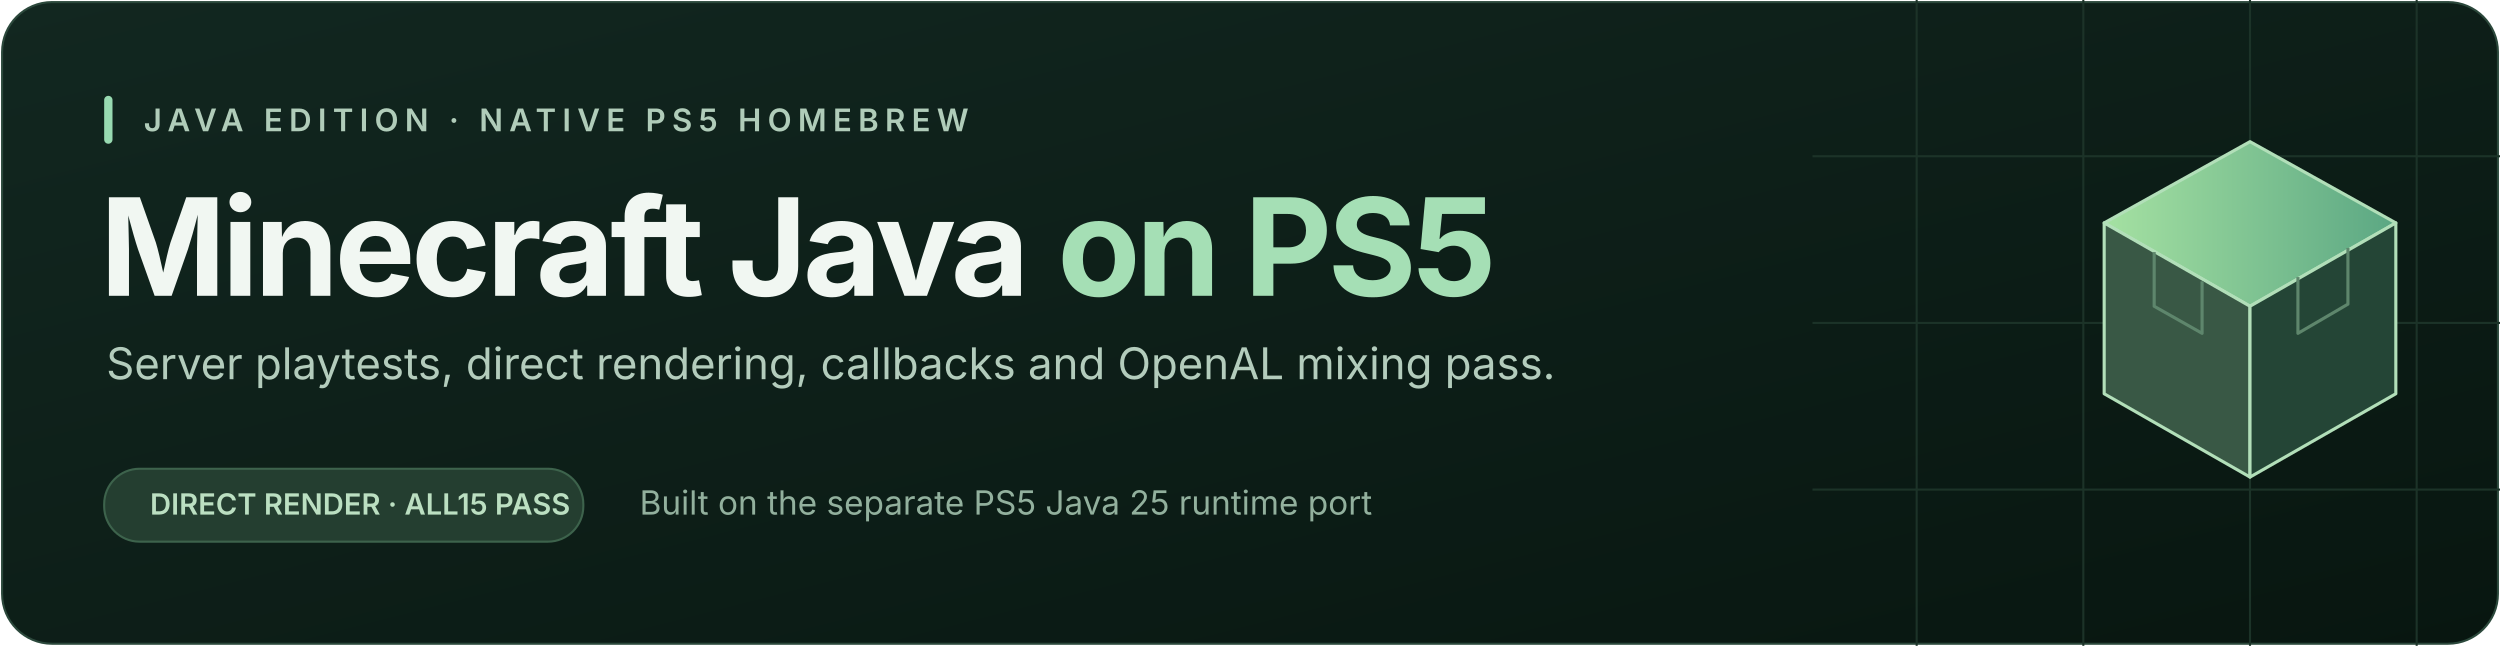
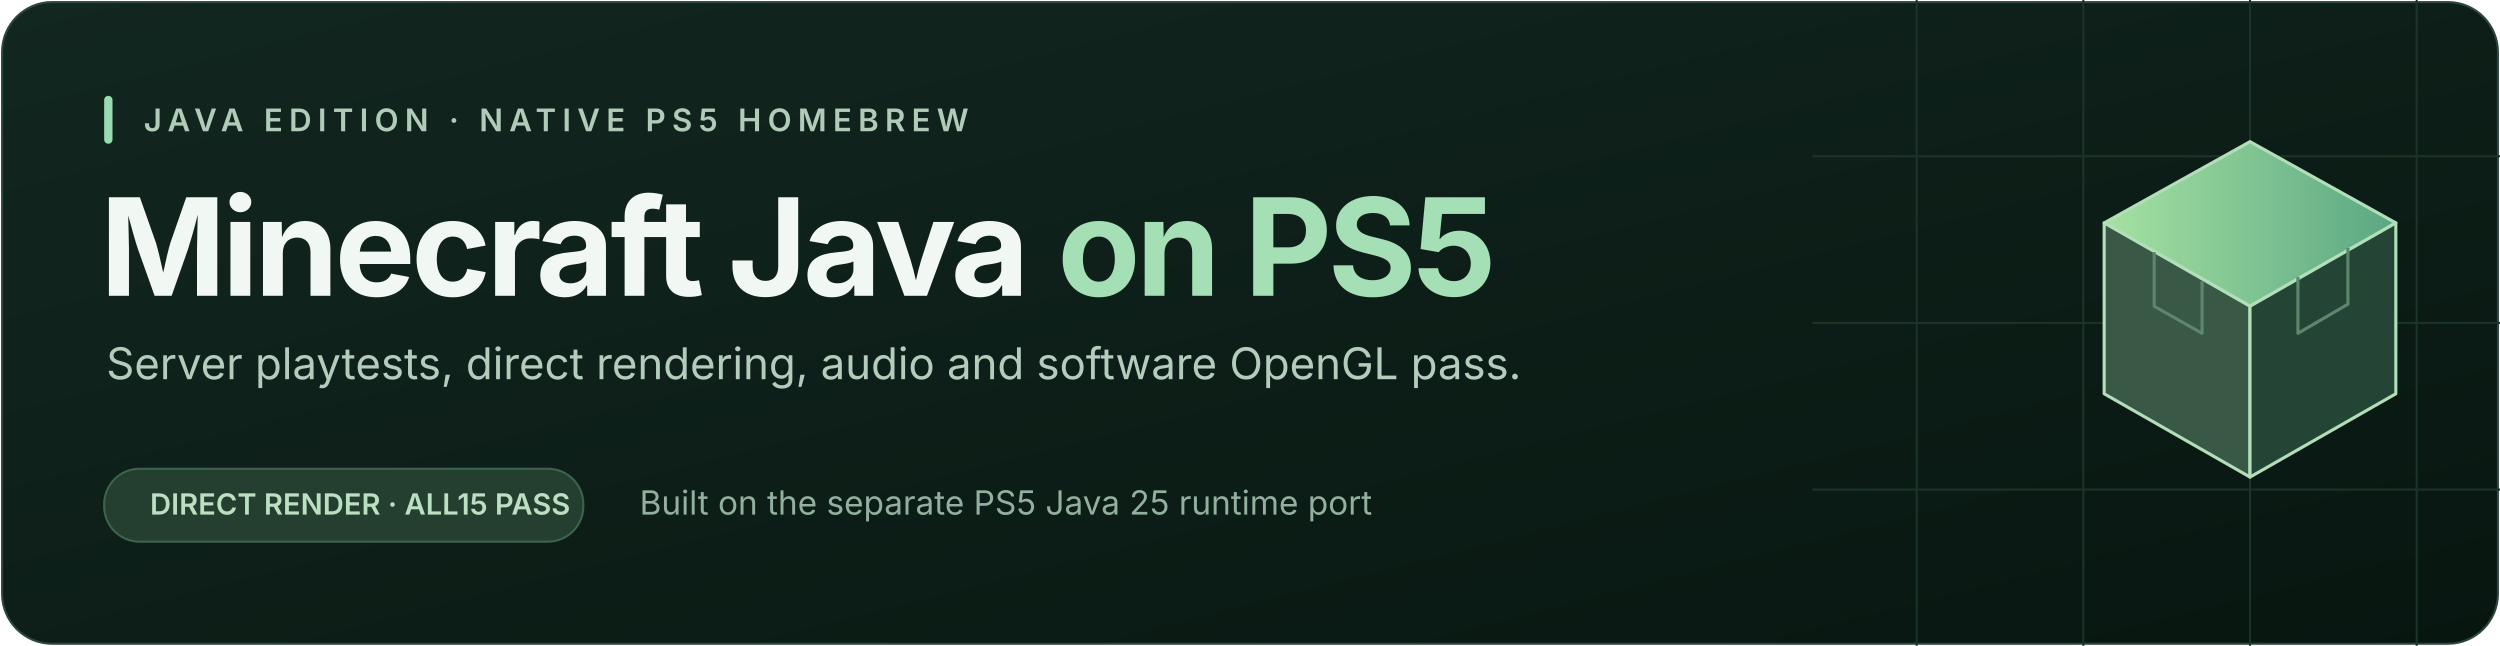
<svg xmlns="http://www.w3.org/2000/svg" width="1200" height="310" viewBox="0 0 1200 310" role="img" aria-labelledby="title description">
  <defs>
    <linearGradient id="background" x2="1" y2="1">
      <stop stop-color="#122720" />
      <stop offset="1" stop-color="#081610" />
    </linearGradient>
    <linearGradient id="grass">
      <stop stop-color="#a5e1a2" />
      <stop offset="1" stop-color="#5ba783" />
    </linearGradient>
  </defs>
  <rect x="1" y="1" width="1198" height="308" rx="24" fill="url(#background)" stroke="#2b483b" />
  <path d="M920 0v310M1000 0v310M1080 0v310M1160 0v310M870 75h330M870 155h330M870 235h330" stroke="#1c3328" />
  <g stroke="#b2dfb9" stroke-width="1.5" stroke-linejoin="round">
    <path d="M1010 107l70-39 70 39-70 40z" fill="url(#grass)" />
    <path d="M1010 107l70 40v82l-70-40z" fill="#395845" />
    <path d="M1080 147l70-40v82l-70 40z" fill="#244536" />
    <path d="M1034 121v26l23 13v-25M1103 133v27l24-14v-27" fill="none" stroke="#5e866c" />
  </g>
  <rect x="50" y="46" width="4" height="23" rx="2" fill="#98dab1" />
  <g font-family="Inter,Segoe UI,Arial,sans-serif">
    <text x="69" y="63" font-size="15" font-weight="600" letter-spacing="3" fill="#b0ccb9">JAVA EDITION · NATIVE PS5 HOMEBREW</text>
    <text x="48" y="142" font-size="65" font-weight="700" letter-spacing="-2" fill="#f1f7f2">Minecraft Java <tspan fill="#a5dfb5">on PS5</tspan>
    </text>
-     <text x="51" y="182" font-size="21" fill="#b3ccbc">Server playtests, direct rendering, callbacks and OpenAL mixing pass.</text>
+     <text x="51" y="182" font-size="21" fill="#b3ccbc">Server playtests, direct rendering, audio and software OpenGL pass.</text>
    <rect x="50" y="225" width="230" height="35" rx="17" fill="#243e30" stroke="#3d634c" />
    <text x="72" y="247" font-size="14" font-weight="600" fill="#bbdfc1">DIRECT RENDER · ALL15 PASS</text>
    <text x="307" y="247" font-size="16" fill="#92b09d">Built on the separate PS5 Java 25 runtime port</text>
  </g>
</svg>
